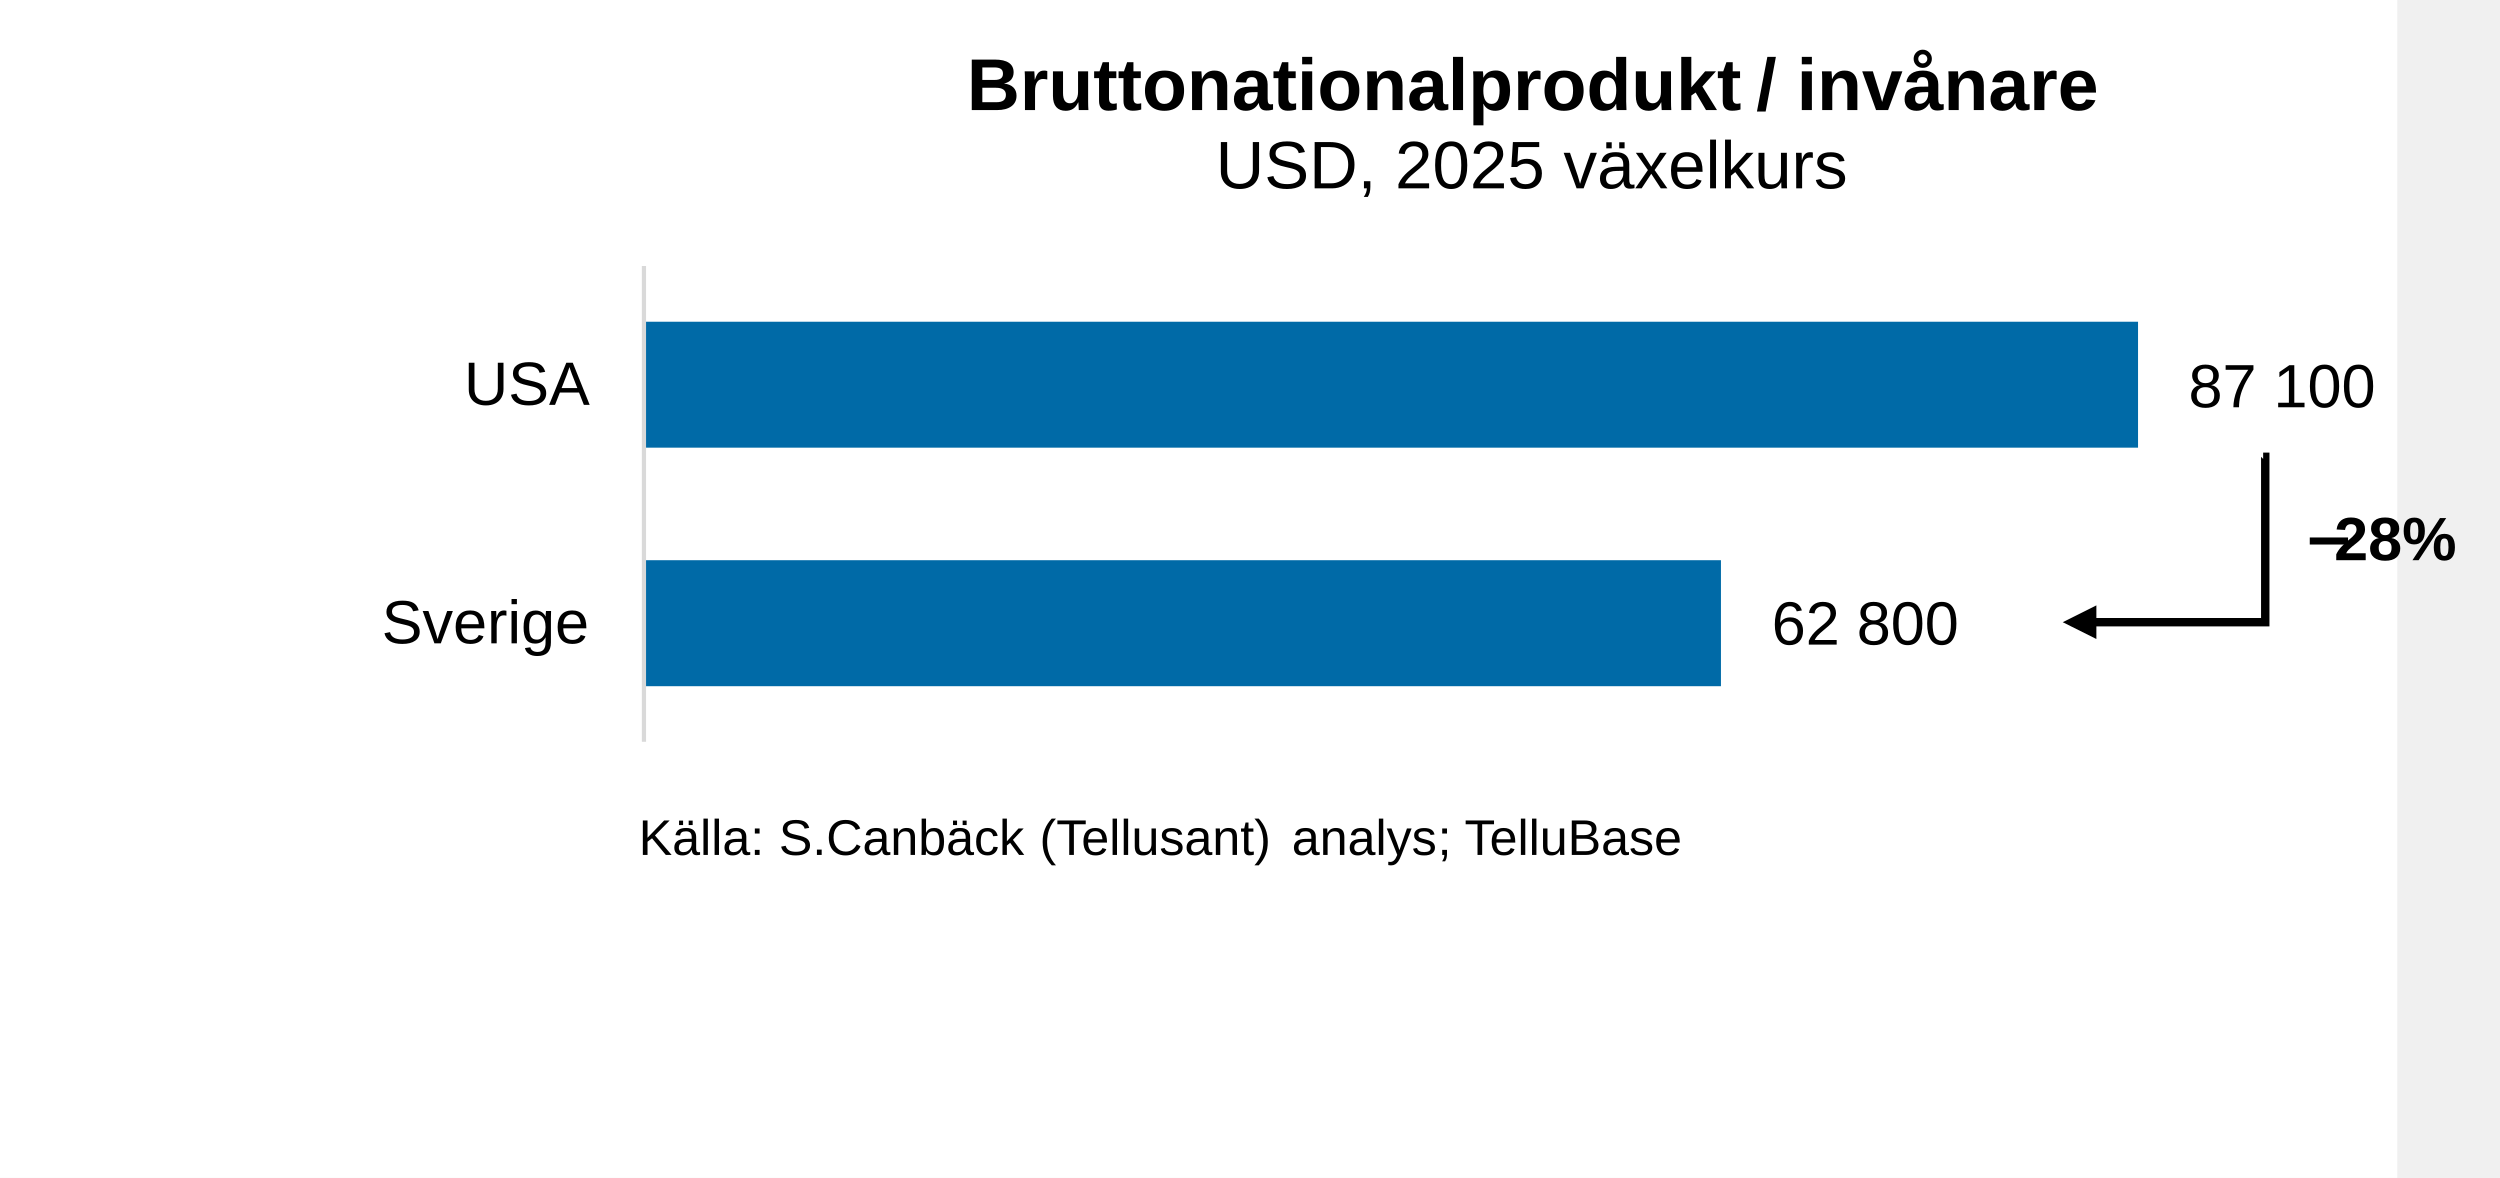
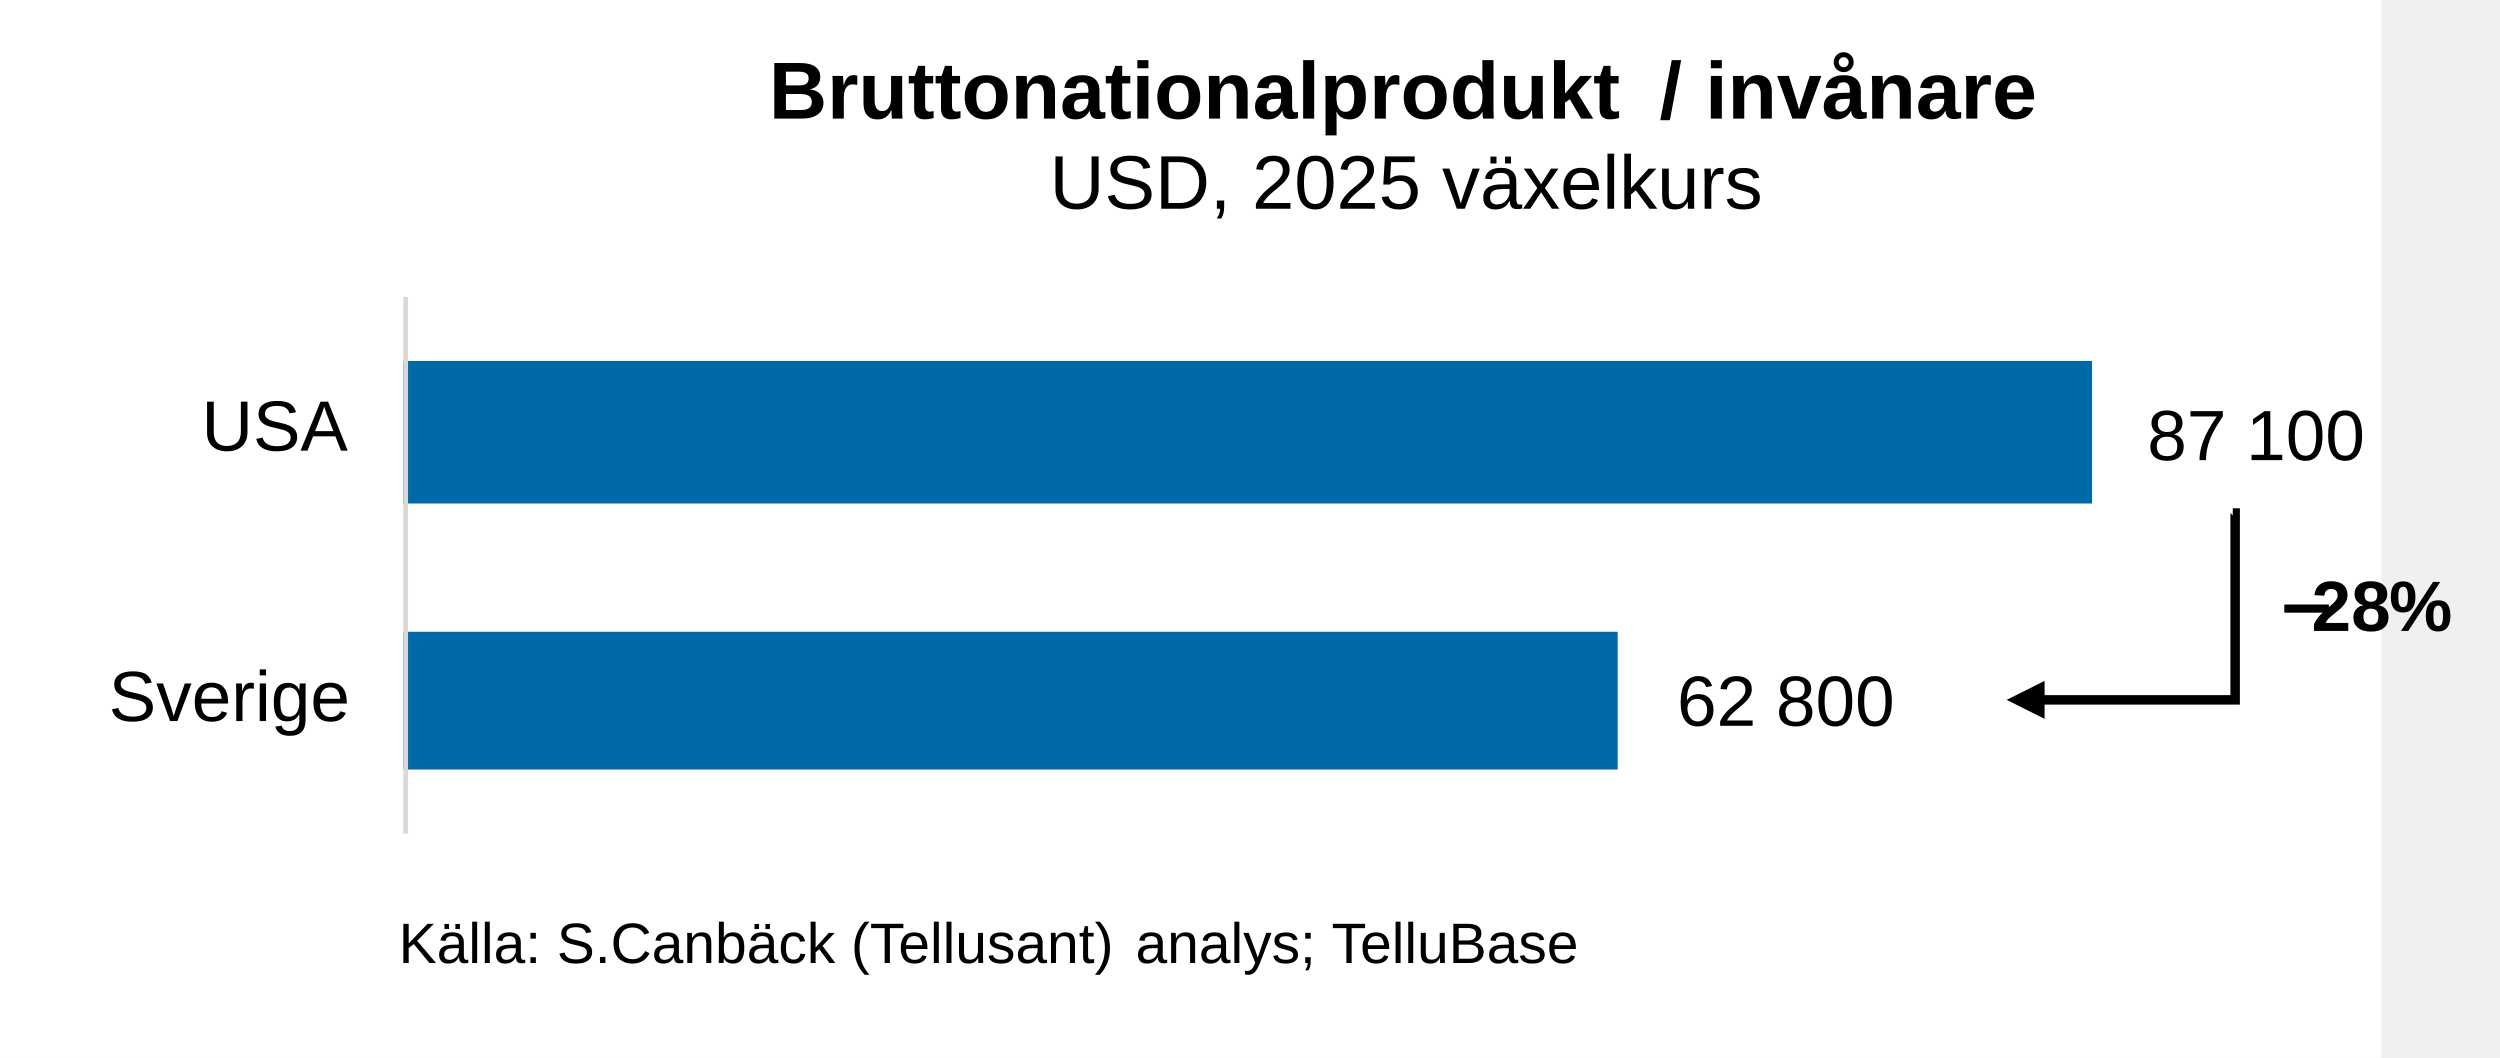
- <svg xmlns="http://www.w3.org/2000/svg" width="2044" height="963" xml:space="preserve" overflow="hidden">
+ <svg xmlns="http://www.w3.org/2000/svg" width="527" height="223" xml:space="preserve" overflow="hidden">
  <defs>
    <clipPath id="clip0">
-       <rect x="76" y="510" width="2044" height="963" />
-     </clipPath>
-     <clipPath id="clip1">
-       <rect x="602" y="727" width="1406" height="392" />
+       <rect x="103" y="79" width="527" height="223" />
    </clipPath>
  </defs>
-   <g clip-path="url(#clip0)" transform="translate(-76 -510)">
-     <rect x="76" y="510" width="1960" height="963" fill="#FFFFFF" />
-     <g clip-path="url(#clip1)">
-       <path d="M1483.05 1071.04 602 1071.04 602 968.032 1483.05 968.032ZM1824.06 876.029 602 876.029 602 773.025 1824.06 773.025Z" fill="#006AA7" />
-     </g>
-     <g>
-       <path d="M0 0 0 389" stroke="#D9D9D9" stroke-width="3.438" stroke-linejoin="round" stroke-miterlimit="10" fill="none" fill-rule="evenodd" transform="matrix(1 0 0 -1 602.5 1116.5)" />
-     </g>
-     <g>
-       <text font-family="Arial,Arial_MSFontService,sans-serif" font-weight="400" font-size="50" transform="matrix(1 0 0 1 1524.56 1037)">62 800 </text>
-     </g>
-     <g>
-       <text font-family="Arial,Arial_MSFontService,sans-serif" font-weight="400" font-size="50" transform="matrix(1 0 0 1 1865.31 843)">87 100 </text>
-     </g>
-     <g>
-       <text font-family="Arial,Arial_MSFontService,sans-serif" font-weight="400" font-size="50" transform="matrix(1 0 0 1 388.075 1036)">Sverige</text>
-     </g>
-     <g>
-       <text font-family="Arial,Arial_MSFontService,sans-serif" font-weight="400" font-size="50" transform="matrix(1 0 0 1 455.404 841)">USA</text>
-     </g>
-     <g>
-       <text font-family="Arial,Arial_MSFontService,sans-serif" font-weight="700" font-size="60" transform="matrix(1 0 0 1 866.498 600)">Bruttonationalprodukt</text>
-     </g>
-     <g>
-       <text font-family="Arial,Arial_MSFontService,sans-serif" font-weight="700" font-size="60" transform="matrix(1 0 0 1 1511.88 600)">/ </text>
-     </g>
-     <g>
-       <text font-family="Arial,Arial_MSFontService,sans-serif" font-weight="700" font-size="60" transform="matrix(1 0 0 1 1544.97 600)">invånare</text>
-     </g>
-     <g>
-       <text font-family="Arial,Arial_MSFontService,sans-serif" font-weight="400" font-size="55" transform="matrix(1 0 0 1 1069.93 664)">USD, 2025 </text>
-     </g>
-     <g>
-       <text font-family="Arial,Arial_MSFontService,sans-serif" font-weight="400" font-size="55" transform="matrix(1 0 0 1 1354.28 664)">växelkurs</text>
-     </g>
-     <path d="M0 3.438-1.719 3.438 1.719 0 1.719 135.208-1.719 131.771 140.938 131.771 140.938 138.646-5.156 138.646-5.156-3.438 0-3.438ZM136.354 121.458 163.854 135.208 136.354 148.958Z" transform="matrix(-1 1.22465e-16 1.22465e-16 1 1926.35 883.5)" />
-     <text font-family="Calibri,Calibri_MSFontService,sans-serif" font-weight="700" font-size="50" transform="matrix(1 0 0 1 1959.17 968)">−</text>
-     <text font-family="Arial,Arial_MSFontService,sans-serif" font-weight="700" font-size="50" transform="matrix(1 0 0 1 1984.38 968)">28%</text>
-     <text font-family="Arial,Arial_MSFontService,sans-serif" font-weight="400" font-size="41" transform="matrix(1 0 0 1 598.231 1209)">Källa: </text>
-     <text font-family="Arial,Arial_MSFontService,sans-serif" font-weight="400" font-size="41" transform="matrix(1 0 0 1 712.814 1209)">S.Canbäck</text>
-     <text font-family="Arial,Arial_MSFontService,sans-serif" font-weight="400" font-size="41" transform="matrix(1 0 0 1 925.939 1209)">(Tellusant) </text>
-     <text font-family="Arial,Arial_MSFontService,sans-serif" font-weight="400" font-size="41" transform="matrix(1 0 0 1 1132.19 1209)">analys</text>
-     <text font-family="Arial,Arial_MSFontService,sans-serif" font-weight="400" font-size="41" transform="matrix(1 0 0 1 1251.36 1209)">; TelluBase</text>
+   <g clip-path="url(#clip0)" transform="translate(-103 -79)">
+     <path d="M21.999 148.996 591.983 148.996 591.983 427.988 21.999 427.988Z" fill="#FFFFFF" transform="matrix(1 0 0 1.00137 13.0179 -70.2003)" />
+     <path d="M430.987 310.991 174.995 310.991 174.995 281.992 430.987 281.992ZM530.985 254.993 174.995 254.993 174.995 224.993 530.985 224.993Z" fill="#006AA7" transform="matrix(1 0 0 1.00137 13.0179 -70.2003)" />
+     <path d="M0 0 0 112.997" stroke="#D9D9D9" stroke-linejoin="round" stroke-miterlimit="10" fill="none" fill-rule="evenodd" transform="matrix(1 0 0 -1.00137 188.513 254.736)" />
+     <text font-family="Arial,Arial_MSFontService,sans-serif" font-weight="400" font-size="15" transform="matrix(0.999971 0 0 1.00134 456.514 232)">62 800 </text>
+     <text font-family="Arial,Arial_MSFontService,sans-serif" font-weight="400" font-size="15" transform="matrix(0.999971 0 0 1.00134 555.638 176)">87 100 </text>
+     <text font-family="Arial,Arial_MSFontService,sans-serif" font-weight="400" font-size="15" transform="matrix(0.999971 0 0 1.00134 125.909 231)">Sverige</text>
+     <text font-family="Arial,Arial_MSFontService,sans-serif" font-weight="400" font-size="15" transform="matrix(0.999971 0 0 1.00134 145.495 174)">USA</text>
+     <text font-family="Arial,Arial_MSFontService,sans-serif" font-weight="700" font-size="17" transform="matrix(0.999971 0 0 1.00134 265.083 104)">Bruttonationalprodukt</text>
+     <text font-family="Arial,Arial_MSFontService,sans-serif" font-weight="700" font-size="17" transform="matrix(0.999971 0 0 1.00134 452.824 104)">/ </text>
+     <text font-family="Arial,Arial_MSFontService,sans-serif" font-weight="700" font-size="17" transform="matrix(0.999971 0 0 1.00134 462.45 104)">invånare</text>
+     <text font-family="Arial,Arial_MSFontService,sans-serif" font-weight="400" font-size="16" transform="matrix(0.999971 0 0 1.00134 324.261 123)">USD</text>
+     <text font-family="Arial,Arial_MSFontService,sans-serif" font-weight="400" font-size="16" transform="matrix(0.999971 0 0 1.00134 358.041 123)">, </text>
+     <text font-family="Arial,Arial_MSFontService,sans-serif" font-weight="400" font-size="16" transform="matrix(0.999971 0 0 1.00134 366.932 123)">2025 </text>
+     <text font-family="Arial,Arial_MSFontService,sans-serif" font-weight="400" font-size="16" transform="matrix(0.999971 0 0 1.00134 406.978 123)">växelkurs</text>
+     <path d="M0 1-0.5 1 0.5 0 0.5 39.332-0.5 38.332 40.999 38.332 40.999 40.332-1.5 40.332-1.5-1 0-1ZM39.666 35.332 47.665 39.332 39.666 43.332Z" transform="matrix(-1 1.22633e-16 1.22465e-16 1.00137 573.669 187.145)" />
+     <text font-family="Calibri,Calibri_MSFontService,sans-serif" font-weight="700" font-size="15" transform="matrix(0.999971 0 0 1.00134 582.942 212)">−</text>
+     <text font-family="Arial,Arial_MSFontService,sans-serif" font-weight="700" font-size="15" transform="matrix(0.999971 0 0 1.00134 590.275 212)">28</text>
+     <text font-family="Arial,Arial_MSFontService,sans-serif" font-weight="700" font-size="15" transform="matrix(0.999971 0 0 1.00134 606.609 212)">%</text>
+     <text font-family="Arial,Arial_MSFontService,sans-serif" font-weight="400" font-size="12" transform="matrix(0.999971 0 0 1.00134 187.044 282)">Källa</text>
+     <text font-family="Arial,Arial_MSFontService,sans-serif" font-weight="400" font-size="12" transform="matrix(0.999971 0 0 1.00134 213.727 282)">: </text>
+     <text font-family="Arial,Arial_MSFontService,sans-serif" font-weight="400" font-size="12" transform="matrix(0.999971 0 0 1.00134 220.376 282)">S</text>
+     <text font-family="Arial,Arial_MSFontService,sans-serif" font-weight="400" font-size="12" transform="matrix(0.999971 0 0 1.00134 228.38 282)">.</text>
+     <text font-family="Arial,Arial_MSFontService,sans-serif" font-weight="400" font-size="12" transform="matrix(0.999971 0 0 1.00134 231.713 282)">Canbäck</text>
+     <text font-family="Arial,Arial_MSFontService,sans-serif" font-weight="400" font-size="12" transform="matrix(0.999971 0 0 1.00134 282.374 282)">(</text>
+     <text font-family="Arial,Arial_MSFontService,sans-serif" font-weight="400" font-size="12" transform="matrix(0.999971 0 0 1.00134 286.37 282)">Tellusant</text>
+     <text font-family="Arial,Arial_MSFontService,sans-serif" font-weight="400" font-size="12" transform="matrix(0.999971 0 0 1.00134 333.73 282)">) </text>
+     <text font-family="Arial,Arial_MSFontService,sans-serif" font-weight="400" font-size="12" transform="matrix(0.999971 0 0 1.00134 342.372 282)">analys</text>
+     <text font-family="Arial,Arial_MSFontService,sans-serif" font-weight="400" font-size="12" transform="matrix(0.999971 0 0 1.00134 377.038 282)">; </text>
+     <text font-family="Arial,Arial_MSFontService,sans-serif" font-weight="400" font-size="12" transform="matrix(0.999971 0 0 1.00134 383.706 282)">TelluBase</text>
  </g>
</svg>
